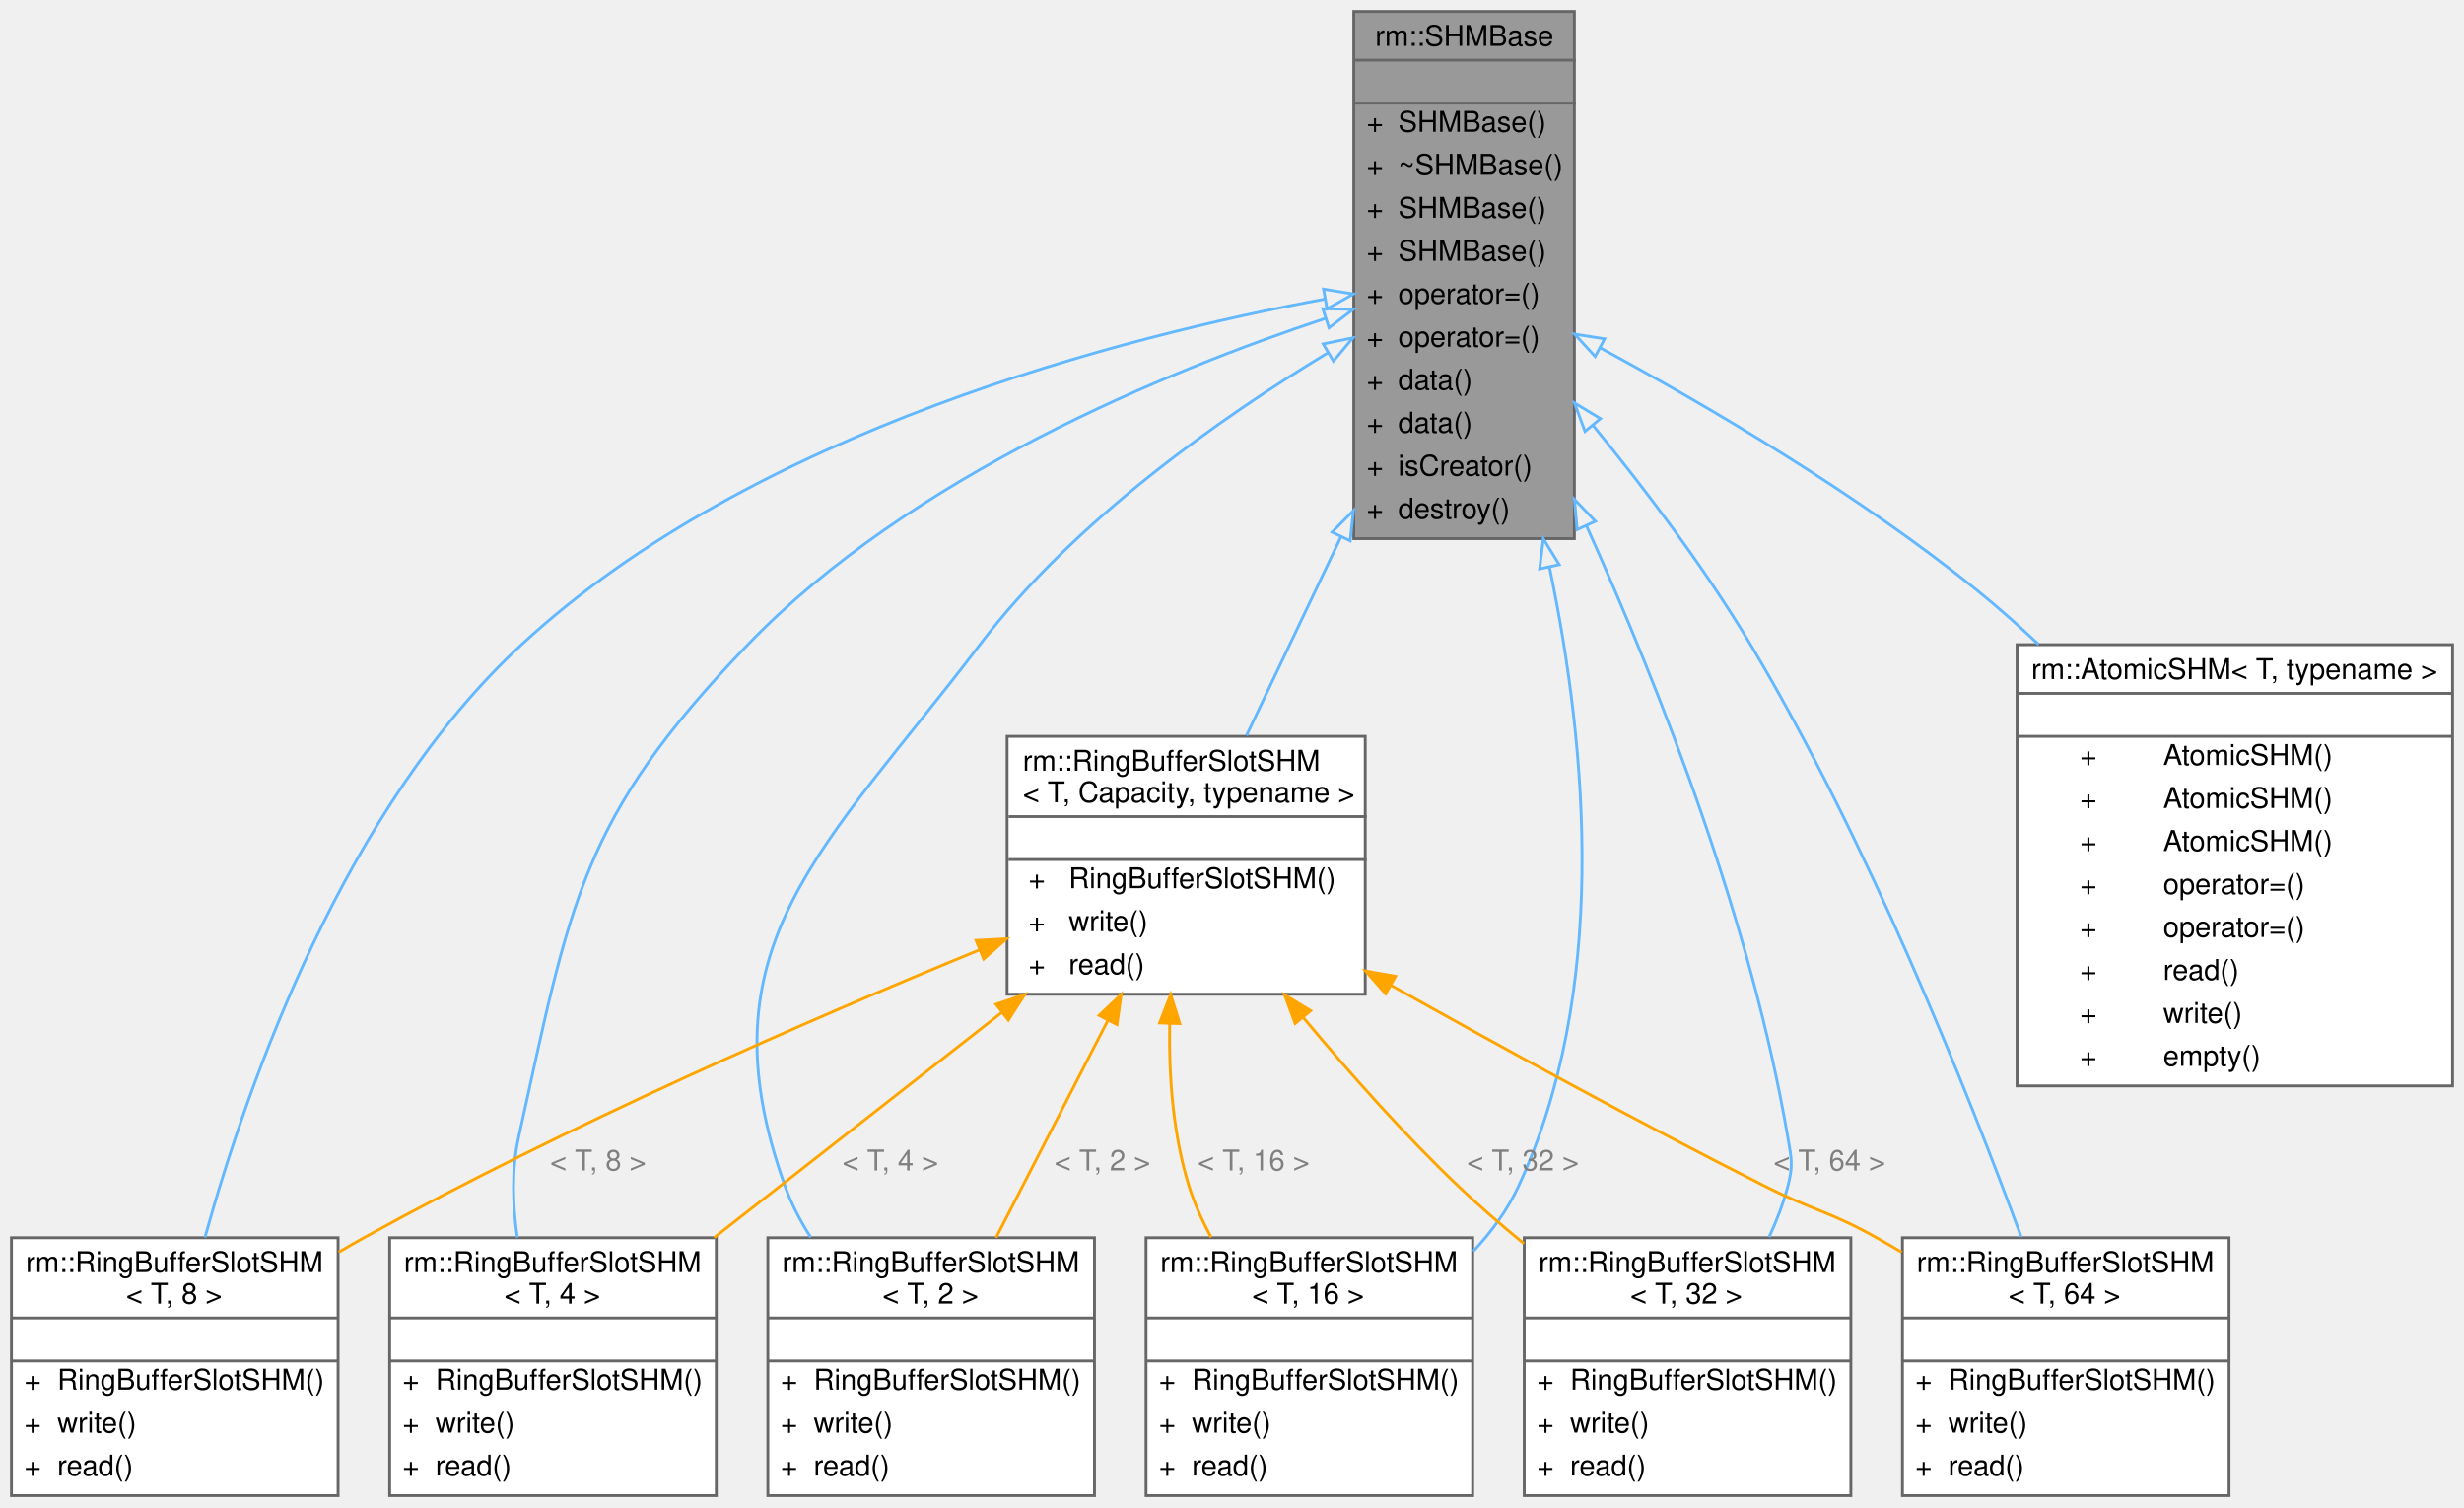
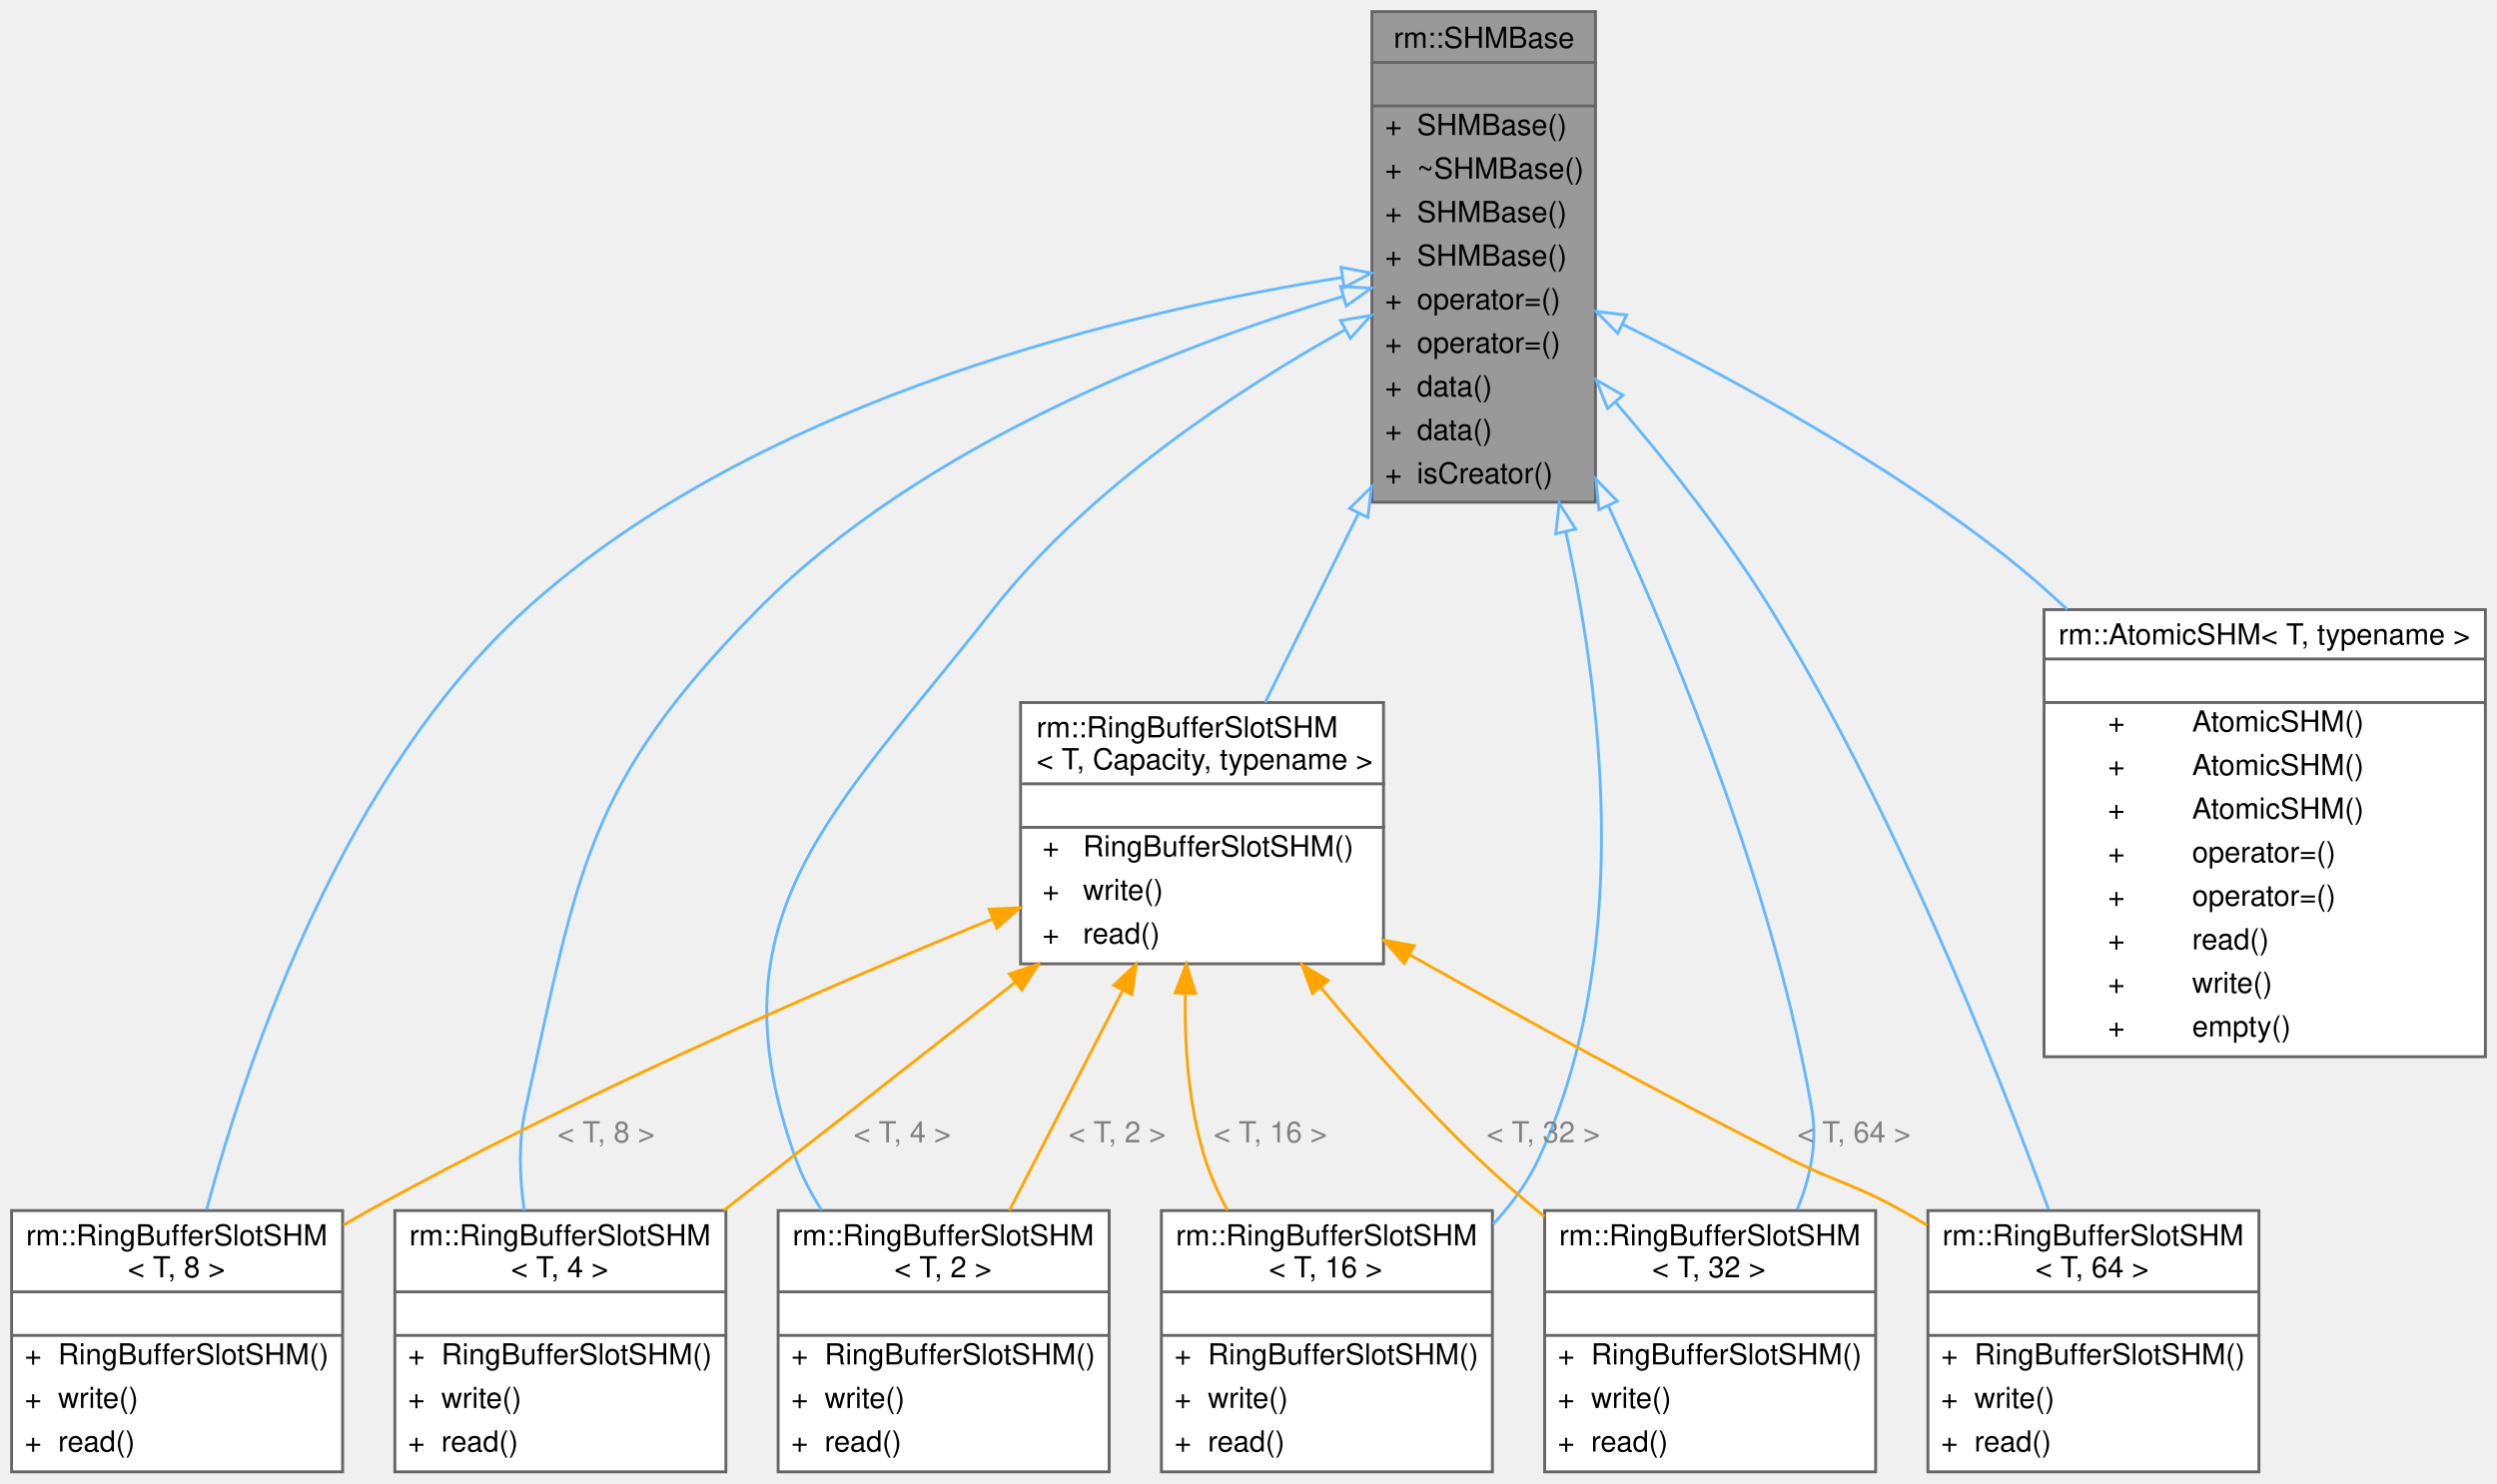
- <svg xmlns="http://www.w3.org/2000/svg" xmlns:xlink="http://www.w3.org/1999/xlink" width="860pt" height="526pt" viewBox="0.00 0.00 860.00 526.00">
-   <g id="graph0" class="graph" transform="scale(1 1) rotate(0) translate(4 522)">
+ <svg xmlns="http://www.w3.org/2000/svg" xmlns:xlink="http://www.w3.org/1999/xlink" width="860pt" height="511pt" viewBox="0.00 0.00 860.00 511.00">
+   <g id="graph0" class="graph" transform="scale(1 1) rotate(0) translate(4 507)">
    <g id="Node000001" class="node">
      <g id="a_Node000001">
        <a xlink:title="共享内存对象基类">
-           <polygon fill="#999999" stroke="transparent" points="545.5,-518 468.5,-518 468.5,-334 545.5,-334 545.5,-518" />
-           <text text-anchor="start" x="476" y="-506" font-family="Helvetica,sans-Serif" font-size="10.00">rm::SHMBase</text>
-           <text text-anchor="start" x="505.5" y="-491" font-family="Helvetica,sans-Serif" font-size="10.00"> </text>
-           <text text-anchor="start" x="473" y="-476" font-family="Helvetica,sans-Serif" font-size="10.00">+</text>
-           <text text-anchor="start" x="484" y="-476" font-family="Helvetica,sans-Serif" font-size="10.00">SHMBase()</text>
-           <text text-anchor="start" x="473" y="-461" font-family="Helvetica,sans-Serif" font-size="10.00">+</text>
-           <text text-anchor="start" x="484" y="-461" font-family="Helvetica,sans-Serif" font-size="10.00">~SHMBase()</text>
-           <text text-anchor="start" x="473" y="-446" font-family="Helvetica,sans-Serif" font-size="10.00">+</text>
-           <text text-anchor="start" x="484" y="-446" font-family="Helvetica,sans-Serif" font-size="10.00">SHMBase()</text>
-           <text text-anchor="start" x="473" y="-431" font-family="Helvetica,sans-Serif" font-size="10.00">+</text>
-           <text text-anchor="start" x="484" y="-431" font-family="Helvetica,sans-Serif" font-size="10.00">SHMBase()</text>
-           <text text-anchor="start" x="473" y="-416" font-family="Helvetica,sans-Serif" font-size="10.00">+</text>
-           <text text-anchor="start" x="484" y="-416" font-family="Helvetica,sans-Serif" font-size="10.00">operator=()</text>
-           <text text-anchor="start" x="473" y="-401" font-family="Helvetica,sans-Serif" font-size="10.00">+</text>
-           <text text-anchor="start" x="484" y="-401" font-family="Helvetica,sans-Serif" font-size="10.00">operator=()</text>
-           <text text-anchor="start" x="473" y="-386" font-family="Helvetica,sans-Serif" font-size="10.00">+</text>
-           <text text-anchor="start" x="484" y="-386" font-family="Helvetica,sans-Serif" font-size="10.00">data()</text>
-           <text text-anchor="start" x="473" y="-371" font-family="Helvetica,sans-Serif" font-size="10.00">+</text>
-           <text text-anchor="start" x="484" y="-371" font-family="Helvetica,sans-Serif" font-size="10.00">data()</text>
-           <text text-anchor="start" x="473" y="-356" font-family="Helvetica,sans-Serif" font-size="10.00">+</text>
-           <text text-anchor="start" x="484" y="-356" font-family="Helvetica,sans-Serif" font-size="10.00">isCreator()</text>
-           <text text-anchor="start" x="473" y="-341" font-family="Helvetica,sans-Serif" font-size="10.00">+</text>
-           <text text-anchor="start" x="484" y="-341" font-family="Helvetica,sans-Serif" font-size="10.00">destroy()</text>
-           <polygon fill="#666666" stroke="#666666" points="469,-501 469,-501 546,-501 546,-501 469,-501" />
-           <polygon fill="#666666" stroke="#666666" points="469,-486 469,-486 546,-486 546,-486 469,-486" />
-           <polygon fill="none" stroke="#666666" points="468.5,-334 468.5,-518 545.5,-518 545.5,-334 468.5,-334" />
+           <polygon fill="#999999" stroke="transparent" points="545.5,-503 468.5,-503 468.5,-334 545.5,-334 545.5,-503" />
+           <text text-anchor="start" x="476" y="-490.5" font-family="Helvetica,sans-Serif" font-size="10.00">rm::SHMBase</text>
+           <text text-anchor="start" x="505.5" y="-475.5" font-family="Helvetica,sans-Serif" font-size="10.00"> </text>
+           <text text-anchor="start" x="473" y="-460.5" font-family="Helvetica,sans-Serif" font-size="10.00">+</text>
+           <text text-anchor="start" x="484" y="-460.5" font-family="Helvetica,sans-Serif" font-size="10.00">SHMBase()</text>
+           <text text-anchor="start" x="473" y="-445.5" font-family="Helvetica,sans-Serif" font-size="10.00">+</text>
+           <text text-anchor="start" x="484" y="-445.5" font-family="Helvetica,sans-Serif" font-size="10.00">~SHMBase()</text>
+           <text text-anchor="start" x="473" y="-430.5" font-family="Helvetica,sans-Serif" font-size="10.00">+</text>
+           <text text-anchor="start" x="484" y="-430.5" font-family="Helvetica,sans-Serif" font-size="10.00">SHMBase()</text>
+           <text text-anchor="start" x="473" y="-415.5" font-family="Helvetica,sans-Serif" font-size="10.00">+</text>
+           <text text-anchor="start" x="484" y="-415.5" font-family="Helvetica,sans-Serif" font-size="10.00">SHMBase()</text>
+           <text text-anchor="start" x="473" y="-400.5" font-family="Helvetica,sans-Serif" font-size="10.00">+</text>
+           <text text-anchor="start" x="484" y="-400.5" font-family="Helvetica,sans-Serif" font-size="10.00">operator=()</text>
+           <text text-anchor="start" x="473" y="-385.5" font-family="Helvetica,sans-Serif" font-size="10.00">+</text>
+           <text text-anchor="start" x="484" y="-385.5" font-family="Helvetica,sans-Serif" font-size="10.00">operator=()</text>
+           <text text-anchor="start" x="473" y="-370.5" font-family="Helvetica,sans-Serif" font-size="10.00">+</text>
+           <text text-anchor="start" x="484" y="-370.5" font-family="Helvetica,sans-Serif" font-size="10.00">data()</text>
+           <text text-anchor="start" x="473" y="-355.5" font-family="Helvetica,sans-Serif" font-size="10.00">+</text>
+           <text text-anchor="start" x="484" y="-355.5" font-family="Helvetica,sans-Serif" font-size="10.00">data()</text>
+           <text text-anchor="start" x="473" y="-340.5" font-family="Helvetica,sans-Serif" font-size="10.00">+</text>
+           <text text-anchor="start" x="484" y="-340.5" font-family="Helvetica,sans-Serif" font-size="10.00">isCreator()</text>
+           <polygon fill="#666666" stroke="#666666" points="469,-485.5 469,-485.5 546,-485.5 546,-485.5 469,-485.5" />
+           <polygon fill="#666666" stroke="#666666" points="469,-470.5 469,-470.5 546,-470.5 546,-470.5 469,-470.5" />
+           <polygon fill="none" stroke="#666666" points="468.5,-334 468.5,-503 545.5,-503 545.5,-334 468.5,-334" />
        </a>
      </g>
    </g>
    <g id="Node000002" class="node">
      <g id="a_Node000002">
        <a xlink:href="../../d0/df0/classrm_1_1RingBufferSlotSHM.html" target="_top" xlink:title=" ">
          <polygon fill="white" stroke="transparent" points="378,-90 264,-90 264,0 378,0 378,-90" />
          <text text-anchor="start" x="269" y="-78" font-family="Helvetica,sans-Serif" font-size="10.00">rm::RingBufferSlotSHM</text>
          <text text-anchor="start" x="304" y="-67" font-family="Helvetica,sans-Serif" font-size="10.00">&lt; T, 2 &gt;</text>
          <text text-anchor="start" x="319" y="-52" font-family="Helvetica,sans-Serif" font-size="10.00"> </text>
          <text text-anchor="start" x="268.5" y="-37" font-family="Helvetica,sans-Serif" font-size="10.00">+</text>
          <text text-anchor="start" x="280" y="-37" font-family="Helvetica,sans-Serif" font-size="10.00">RingBufferSlotSHM()</text>
          <text text-anchor="start" x="268.5" y="-22" font-family="Helvetica,sans-Serif" font-size="10.00">+</text>
          <text text-anchor="start" x="280" y="-22" font-family="Helvetica,sans-Serif" font-size="10.00">write()</text>
          <text text-anchor="start" x="268.5" y="-7" font-family="Helvetica,sans-Serif" font-size="10.00">+</text>
          <text text-anchor="start" x="280" y="-7" font-family="Helvetica,sans-Serif" font-size="10.00">read()</text>
          <polygon fill="#666666" stroke="#666666" points="264,-62 264,-62 378,-62 378,-62 264,-62" />
          <polygon fill="#666666" stroke="#666666" points="264,-47 264,-47 378,-47 378,-47 264,-47" />
          <polygon fill="none" stroke="#666666" points="264,0 264,-90 378,-90 378,0 264,0" />
        </a>
      </g>
    </g>
    <g id="edge1_Node000001_Node000002" class="edge">
      <g id="a_edge1_Node000001_Node000002">
        <a xlink:title=" ">
-           <path fill="none" stroke="#63b8ff" d="M459.48,-398.88C422.05,-376.22 370.87,-340.28 338,-297 284.01,-225.91 239.88,-192.04 270,-108 272.21,-101.83 275.33,-95.84 278.95,-90.17" />
-           <polygon fill="none" stroke="#63b8ff" points="457.82,-401.97 468.2,-404.08 461.4,-395.95 457.82,-401.97" />
+           <path fill="none" stroke="#63b8ff" d="M458.96,-393.27C421.55,-372.28 370.65,-338.73 338,-297 282.99,-226.69 239.88,-192.04 270,-108 272.21,-101.83 275.33,-95.84 278.95,-90.17" />
+           <polygon fill="none" stroke="#63b8ff" points="457.71,-396.58 468.16,-398.34 461.09,-390.45 457.71,-396.58" />
        </a>
      </g>
    </g>
    <g id="Node000003" class="node">
      <g id="a_Node000003">
        <a xlink:href="../../d0/df0/classrm_1_1RingBufferSlotSHM.html" target="_top" xlink:title=" ">
          <polygon fill="white" stroke="transparent" points="246,-90 132,-90 132,0 246,0 246,-90" />
          <text text-anchor="start" x="137" y="-78" font-family="Helvetica,sans-Serif" font-size="10.00">rm::RingBufferSlotSHM</text>
          <text text-anchor="start" x="172" y="-67" font-family="Helvetica,sans-Serif" font-size="10.00">&lt; T, 4 &gt;</text>
          <text text-anchor="start" x="187" y="-52" font-family="Helvetica,sans-Serif" font-size="10.00"> </text>
          <text text-anchor="start" x="136.5" y="-37" font-family="Helvetica,sans-Serif" font-size="10.00">+</text>
          <text text-anchor="start" x="148" y="-37" font-family="Helvetica,sans-Serif" font-size="10.00">RingBufferSlotSHM()</text>
          <text text-anchor="start" x="136.5" y="-22" font-family="Helvetica,sans-Serif" font-size="10.00">+</text>
          <text text-anchor="start" x="148" y="-22" font-family="Helvetica,sans-Serif" font-size="10.00">write()</text>
          <text text-anchor="start" x="136.5" y="-7" font-family="Helvetica,sans-Serif" font-size="10.00">+</text>
          <text text-anchor="start" x="148" y="-7" font-family="Helvetica,sans-Serif" font-size="10.00">read()</text>
          <polygon fill="#666666" stroke="#666666" points="132,-62 132,-62 246,-62 246,-62 132,-62" />
          <polygon fill="#666666" stroke="#666666" points="132,-47 132,-47 246,-47 246,-47 132,-47" />
          <polygon fill="none" stroke="#666666" points="132,0 132,-90 246,-90 246,0 132,0" />
        </a>
      </g>
    </g>
    <g id="edge2_Node000001_Node000003" class="edge">
      <g id="a_edge2_Node000001_Node000003">
        <a xlink:title=" ">
-           <path fill="none" stroke="#63b8ff" d="M458.75,-410.92C403.64,-392.66 313.79,-355.98 257,-297 198.52,-236.27 195.21,-207.32 177,-125 174.51,-113.76 174.9,-101.5 176.56,-90.07" />
-           <polygon fill="none" stroke="#63b8ff" points="457.69,-414.25 468.28,-414.01 459.85,-407.59 457.69,-414.25" />
+           <path fill="none" stroke="#63b8ff" d="M458.41,-404.88C403.28,-388.34 313.7,-354.48 257,-297 197.8,-236.98 195.21,-207.32 177,-125 174.51,-113.76 174.9,-101.5 176.56,-90.07" />
+           <polygon fill="none" stroke="#63b8ff" points="457.71,-408.32 468.29,-407.76 459.67,-401.6 457.71,-408.32" />
        </a>
      </g>
    </g>
    <g id="Node000004" class="node">
      <g id="a_Node000004">
        <a xlink:href="../../d0/df0/classrm_1_1RingBufferSlotSHM.html" target="_top" xlink:title=" ">
          <polygon fill="white" stroke="transparent" points="114,-90 0,-90 0,0 114,0 114,-90" />
          <text text-anchor="start" x="5" y="-78" font-family="Helvetica,sans-Serif" font-size="10.00">rm::RingBufferSlotSHM</text>
          <text text-anchor="start" x="40" y="-67" font-family="Helvetica,sans-Serif" font-size="10.00">&lt; T, 8 &gt;</text>
          <text text-anchor="start" x="55" y="-52" font-family="Helvetica,sans-Serif" font-size="10.00"> </text>
          <text text-anchor="start" x="4.5" y="-37" font-family="Helvetica,sans-Serif" font-size="10.00">+</text>
          <text text-anchor="start" x="16" y="-37" font-family="Helvetica,sans-Serif" font-size="10.00">RingBufferSlotSHM()</text>
          <text text-anchor="start" x="4.5" y="-22" font-family="Helvetica,sans-Serif" font-size="10.00">+</text>
          <text text-anchor="start" x="16" y="-22" font-family="Helvetica,sans-Serif" font-size="10.00">write()</text>
          <text text-anchor="start" x="4.5" y="-7" font-family="Helvetica,sans-Serif" font-size="10.00">+</text>
          <text text-anchor="start" x="16" y="-7" font-family="Helvetica,sans-Serif" font-size="10.00">read()</text>
          <polygon fill="#666666" stroke="#666666" points="0,-62 0,-62 114,-62 114,-62 0,-62" />
          <polygon fill="#666666" stroke="#666666" points="0,-47 0,-47 114,-47 114,-47 0,-47" />
          <polygon fill="none" stroke="#666666" points="0,0 0,-90 114,-90 114,0 0,0" />
        </a>
      </g>
    </g>
    <g id="edge3_Node000001_Node000004" class="edge">
      <g id="a_edge3_Node000001_Node000004">
        <a xlink:title=" ">
-           <path fill="none" stroke="#63b8ff" d="M458.53,-417.64C388.6,-404.72 258.95,-371.86 178,-297 116.56,-240.18 82.9,-145.53 67.53,-90.13" />
-           <polygon fill="none" stroke="#63b8ff" points="457.94,-421.09 468.4,-419.4 459.17,-414.2 457.94,-421.09" />
+           <path fill="none" stroke="#63b8ff" d="M458.39,-411.45C388.25,-400.37 258.22,-370.78 177,-297 115.15,-240.81 82.09,-145.94 67.16,-90.33" />
+           <polygon fill="none" stroke="#63b8ff" points="457.87,-414.91 468.29,-412.95 458.93,-407.99 457.87,-414.91" />
        </a>
      </g>
    </g>
    <g id="Node000005" class="node">
      <g id="a_Node000005">
        <a xlink:href="../../d0/df0/classrm_1_1RingBufferSlotSHM.html" target="_top" xlink:title=" ">
          <polygon fill="white" stroke="transparent" points="510,-90 396,-90 396,0 510,0 510,-90" />
          <text text-anchor="start" x="401" y="-78" font-family="Helvetica,sans-Serif" font-size="10.00">rm::RingBufferSlotSHM</text>
          <text text-anchor="start" x="433" y="-67" font-family="Helvetica,sans-Serif" font-size="10.00">&lt; T, 16 &gt;</text>
          <text text-anchor="start" x="451" y="-52" font-family="Helvetica,sans-Serif" font-size="10.00"> </text>
          <text text-anchor="start" x="400.5" y="-37" font-family="Helvetica,sans-Serif" font-size="10.00">+</text>
          <text text-anchor="start" x="412" y="-37" font-family="Helvetica,sans-Serif" font-size="10.00">RingBufferSlotSHM()</text>
          <text text-anchor="start" x="400.5" y="-22" font-family="Helvetica,sans-Serif" font-size="10.00">+</text>
          <text text-anchor="start" x="412" y="-22" font-family="Helvetica,sans-Serif" font-size="10.00">write()</text>
          <text text-anchor="start" x="400.5" y="-7" font-family="Helvetica,sans-Serif" font-size="10.00">+</text>
          <text text-anchor="start" x="412" y="-7" font-family="Helvetica,sans-Serif" font-size="10.00">read()</text>
          <polygon fill="#666666" stroke="#666666" points="396,-62 396,-62 510,-62 510,-62 396,-62" />
          <polygon fill="#666666" stroke="#666666" points="396,-47 396,-47 510,-47 510,-47 396,-47" />
          <polygon fill="none" stroke="#666666" points="396,0 396,-90 510,-90 510,0 396,0" />
        </a>
      </g>
    </g>
    <g id="edge4_Node000001_Node000005" class="edge">
      <g id="a_edge4_Node000001_Node000005">
        <a xlink:title=" ">
-           <path fill="none" stroke="#63b8ff" d="M536.79,-324.17C550.3,-259.5 557.16,-175.35 526,-108 522.16,-99.7 516.6,-92.1 510.24,-85.29" />
-           <polygon fill="none" stroke="#63b8ff" points="533.37,-323.46 534.66,-333.97 540.21,-324.94 533.37,-323.46" />
+           <path fill="none" stroke="#63b8ff" d="M535.31,-323.65C549.25,-259.94 557.17,-175.36 526,-108 522.16,-99.7 516.6,-92.1 510.24,-85.29" />
+           <polygon fill="none" stroke="#63b8ff" points="531.83,-323.16 533.03,-333.69 538.66,-324.71 531.83,-323.16" />
        </a>
      </g>
    </g>
    <g id="Node000006" class="node">
      <g id="a_Node000006">
        <a xlink:href="../../d0/df0/classrm_1_1RingBufferSlotSHM.html" target="_top" xlink:title=" ">
          <polygon fill="white" stroke="transparent" points="642,-90 528,-90 528,0 642,0 642,-90" />
          <text text-anchor="start" x="533" y="-78" font-family="Helvetica,sans-Serif" font-size="10.00">rm::RingBufferSlotSHM</text>
          <text text-anchor="start" x="565" y="-67" font-family="Helvetica,sans-Serif" font-size="10.00">&lt; T, 32 &gt;</text>
          <text text-anchor="start" x="583" y="-52" font-family="Helvetica,sans-Serif" font-size="10.00"> </text>
          <text text-anchor="start" x="532.5" y="-37" font-family="Helvetica,sans-Serif" font-size="10.00">+</text>
          <text text-anchor="start" x="544" y="-37" font-family="Helvetica,sans-Serif" font-size="10.00">RingBufferSlotSHM()</text>
          <text text-anchor="start" x="532.5" y="-22" font-family="Helvetica,sans-Serif" font-size="10.00">+</text>
          <text text-anchor="start" x="544" y="-22" font-family="Helvetica,sans-Serif" font-size="10.00">write()</text>
          <text text-anchor="start" x="532.5" y="-7" font-family="Helvetica,sans-Serif" font-size="10.00">+</text>
          <text text-anchor="start" x="544" y="-7" font-family="Helvetica,sans-Serif" font-size="10.00">read()</text>
          <polygon fill="#666666" stroke="#666666" points="528,-62 528,-62 642,-62 642,-62 528,-62" />
          <polygon fill="#666666" stroke="#666666" points="528,-47 528,-47 642,-47 642,-47 528,-47" />
          <polygon fill="none" stroke="#666666" points="528,0 528,-90 642,-90 642,0 528,0" />
        </a>
      </g>
    </g>
    <g id="edge5_Node000001_Node000006" class="edge">
      <g id="a_edge5_Node000001_Node000006">
        <a xlink:title=" ">
-           <path fill="none" stroke="#63b8ff" d="M549.71,-338.51C576.1,-279.87 607.27,-199.73 620,-125 621.27,-117.55 621.92,-115.31 620,-108 618.43,-102.02 616.14,-96.02 613.46,-90.22" />
-           <polygon fill="none" stroke="#63b8ff" points="546.47,-337.17 545.52,-347.73 552.84,-340.07 546.47,-337.17" />
+           <path fill="none" stroke="#63b8ff" d="M549.99,-332.63C576.3,-275.58 607.29,-197.77 620,-125 622.04,-113.33 619.49,-101.33 614.98,-90.33" />
+           <polygon fill="none" stroke="#63b8ff" points="546.69,-331.42 545.64,-341.97 553.03,-334.38 546.69,-331.42" />
        </a>
      </g>
    </g>
    <g id="Node000007" class="node">
      <g id="a_Node000007">
        <a xlink:href="../../d0/df0/classrm_1_1RingBufferSlotSHM.html" target="_top" xlink:title=" ">
          <polygon fill="white" stroke="transparent" points="774,-90 660,-90 660,0 774,0 774,-90" />
          <text text-anchor="start" x="665" y="-78" font-family="Helvetica,sans-Serif" font-size="10.00">rm::RingBufferSlotSHM</text>
          <text text-anchor="start" x="697" y="-67" font-family="Helvetica,sans-Serif" font-size="10.00">&lt; T, 64 &gt;</text>
          <text text-anchor="start" x="715" y="-52" font-family="Helvetica,sans-Serif" font-size="10.00"> </text>
          <text text-anchor="start" x="664.5" y="-37" font-family="Helvetica,sans-Serif" font-size="10.00">+</text>
          <text text-anchor="start" x="676" y="-37" font-family="Helvetica,sans-Serif" font-size="10.00">RingBufferSlotSHM()</text>
          <text text-anchor="start" x="664.5" y="-22" font-family="Helvetica,sans-Serif" font-size="10.00">+</text>
          <text text-anchor="start" x="676" y="-22" font-family="Helvetica,sans-Serif" font-size="10.00">write()</text>
          <text text-anchor="start" x="664.5" y="-7" font-family="Helvetica,sans-Serif" font-size="10.00">+</text>
          <text text-anchor="start" x="676" y="-7" font-family="Helvetica,sans-Serif" font-size="10.00">read()</text>
          <polygon fill="#666666" stroke="#666666" points="660,-62 660,-62 774,-62 774,-62 660,-62" />
          <polygon fill="#666666" stroke="#666666" points="660,-47 660,-47 774,-47 774,-47 660,-47" />
          <polygon fill="none" stroke="#666666" points="660,0 660,-90 774,-90 774,0 660,0" />
        </a>
      </g>
    </g>
    <g id="edge6_Node000001_Node000007" class="edge">
      <g id="a_edge6_Node000001_Node000007">
        <a xlink:title=" ">
-           <path fill="none" stroke="#63b8ff" d="M551.95,-373.6C570.39,-351.03 591.1,-323.64 607,-297 647.97,-228.37 682.54,-141.72 701.46,-90.26" />
-           <polygon fill="none" stroke="#63b8ff" points="549.2,-371.43 545.53,-381.37 554.6,-375.89 549.2,-371.43" />
+           <path fill="none" stroke="#63b8ff" d="M552.54,-368.31C570.58,-347.32 590.64,-321.94 606,-297 647.98,-228.84 682.67,-142.05 701.55,-90.43" />
+           <polygon fill="none" stroke="#63b8ff" points="549.66,-366.29 545.74,-376.13 554.94,-370.88 549.66,-366.29" />
        </a>
      </g>
    </g>
    <g id="Node000008" class="node">
      <g id="a_Node000008">
        <a xlink:href="../../da/dd5/classrm_1_1AtomicSHM.html" target="_top" xlink:title="MPMC 原子共享内存对象">
          <polygon fill="white" stroke="transparent" points="852,-297 700,-297 700,-143 852,-143 852,-297" />
          <text text-anchor="start" x="705" y="-285" font-family="Helvetica,sans-Serif" font-size="10.00">rm::AtomicSHM&lt; T, typename &gt;</text>
          <text text-anchor="start" x="774" y="-270" font-family="Helvetica,sans-Serif" font-size="10.00"> </text>
          <text text-anchor="start" x="722" y="-255" font-family="Helvetica,sans-Serif" font-size="10.00">+</text>
          <text text-anchor="start" x="751" y="-255" font-family="Helvetica,sans-Serif" font-size="10.00">AtomicSHM()</text>
          <text text-anchor="start" x="722" y="-240" font-family="Helvetica,sans-Serif" font-size="10.00">+</text>
          <text text-anchor="start" x="751" y="-240" font-family="Helvetica,sans-Serif" font-size="10.00">AtomicSHM()</text>
          <text text-anchor="start" x="722" y="-225" font-family="Helvetica,sans-Serif" font-size="10.00">+</text>
          <text text-anchor="start" x="751" y="-225" font-family="Helvetica,sans-Serif" font-size="10.00">AtomicSHM()</text>
          <text text-anchor="start" x="722" y="-210" font-family="Helvetica,sans-Serif" font-size="10.00">+</text>
          <text text-anchor="start" x="751" y="-210" font-family="Helvetica,sans-Serif" font-size="10.00">operator=()</text>
          <text text-anchor="start" x="722" y="-195" font-family="Helvetica,sans-Serif" font-size="10.00">+</text>
          <text text-anchor="start" x="751" y="-195" font-family="Helvetica,sans-Serif" font-size="10.00">operator=()</text>
          <text text-anchor="start" x="722" y="-180" font-family="Helvetica,sans-Serif" font-size="10.00">+</text>
          <text text-anchor="start" x="751" y="-180" font-family="Helvetica,sans-Serif" font-size="10.00">read()</text>
          <text text-anchor="start" x="722" y="-165" font-family="Helvetica,sans-Serif" font-size="10.00">+</text>
          <text text-anchor="start" x="751" y="-165" font-family="Helvetica,sans-Serif" font-size="10.00">write()</text>
          <text text-anchor="start" x="722" y="-150" font-family="Helvetica,sans-Serif" font-size="10.00">+</text>
          <text text-anchor="start" x="751" y="-150" font-family="Helvetica,sans-Serif" font-size="10.00">empty()</text>
          <polygon fill="#666666" stroke="#666666" points="700,-280 700,-280 852,-280 852,-280 700,-280" />
          <polygon fill="#666666" stroke="#666666" points="700,-265 700,-265 852,-265 852,-265 700,-265" />
          <polygon fill="none" stroke="#666666" points="700,-143 700,-297 852,-297 852,-143 700,-143" />
        </a>
      </g>
    </g>
    <g id="edge7_Node000001_Node000008" class="edge">
      <g id="a_edge7_Node000001_Node000008">
        <a xlink:title=" ">
-           <path fill="none" stroke="#63b8ff" d="M554.77,-400.46C592.19,-380.2 644.65,-349.42 686,-316 693.24,-310.15 700.48,-303.73 707.52,-297.08" />
-           <polygon fill="none" stroke="#63b8ff" points="552.75,-397.57 545.6,-405.38 556.06,-403.74 552.75,-397.57" />
+           <path fill="none" stroke="#63b8ff" d="M554.91,-395.24C592.4,-376.69 644.89,-348.17 686,-316 693.42,-310.19 700.81,-303.76 707.97,-297.08" />
+           <polygon fill="none" stroke="#63b8ff" points="553.16,-392.19 545.71,-399.73 556.23,-398.48 553.16,-392.19" />
        </a>
      </g>
    </g>
    <g id="Node000009" class="node">
      <g id="a_Node000009">
        <a xlink:href="../../d0/df0/classrm_1_1RingBufferSlotSHM.html" target="_top" xlink:title="基于共享内存的无锁 MPMC（多生产者多消费者）环形缓冲区">
          <polygon fill="white" stroke="transparent" points="472.5,-265 347.5,-265 347.5,-175 472.5,-175 472.5,-265" />
          <text text-anchor="start" x="353" y="-253" font-family="Helvetica,sans-Serif" font-size="10.00">rm::RingBufferSlotSHM</text>
          <text text-anchor="start" x="353" y="-242" font-family="Helvetica,sans-Serif" font-size="10.00">&lt; T, Capacity, typename &gt;</text>
          <text text-anchor="start" x="408.5" y="-227" font-family="Helvetica,sans-Serif" font-size="10.00"> </text>
          <text text-anchor="start" x="355" y="-212" font-family="Helvetica,sans-Serif" font-size="10.00">+</text>
          <text text-anchor="start" x="369" y="-212" font-family="Helvetica,sans-Serif" font-size="10.00">RingBufferSlotSHM()</text>
          <text text-anchor="start" x="355" y="-197" font-family="Helvetica,sans-Serif" font-size="10.00">+</text>
          <text text-anchor="start" x="369" y="-197" font-family="Helvetica,sans-Serif" font-size="10.00">write()</text>
          <text text-anchor="start" x="355" y="-182" font-family="Helvetica,sans-Serif" font-size="10.00">+</text>
          <text text-anchor="start" x="369" y="-182" font-family="Helvetica,sans-Serif" font-size="10.00">read()</text>
          <polygon fill="#666666" stroke="#666666" points="348,-237 348,-237 473,-237 473,-237 348,-237" />
          <polygon fill="#666666" stroke="#666666" points="348,-222 348,-222 473,-222 473,-222 348,-222" />
          <polygon fill="none" stroke="#666666" points="347.5,-175 347.5,-265 472.5,-265 472.5,-175 347.5,-175" />
        </a>
      </g>
    </g>
    <g id="edge8_Node000001_Node000009" class="edge">
      <g id="a_edge8_Node000001_Node000009">
        <a xlink:title=" ">
-           <path fill="none" stroke="#63b8ff" d="M464.03,-334.62C452.59,-310.57 440.73,-285.64 431.05,-265.28" />
-           <polygon fill="none" stroke="#63b8ff" points="460.93,-336.26 468.38,-343.79 467.25,-333.25 460.93,-336.26" />
+           <path fill="none" stroke="#63b8ff" d="M463.82,-330.03C452.71,-307.53 441.23,-284.26 431.74,-265.03" />
+           <polygon fill="none" stroke="#63b8ff" points="460.82,-331.86 468.38,-339.27 467.1,-328.76 460.82,-331.86" />
        </a>
      </g>
    </g>
    <g id="edge9_Node000009_Node000002" class="edge">
      <g id="a_edge9_Node000009_Node000002">
        <a xlink:title=" ">
          <path fill="none" stroke="orange" d="M382.64,-165.81C370.14,-141.52 355.51,-113.09 343.65,-90.02" />
          <polygon fill="orange" stroke="orange" points="379.62,-167.61 387.31,-174.9 385.85,-164.4 379.62,-167.61" />
        </a>
      </g>
      <text text-anchor="start" x="364" y="-113.5" font-family="Helvetica,sans-Serif" font-size="10.00" fill="grey">&lt; T, 2 &gt;</text>
    </g>
    <g id="edge10_Node000009_Node000003" class="edge">
      <g id="a_edge10_Node000009_Node000003">
        <a xlink:title=" ">
          <path fill="none" stroke="orange" d="M345.72,-168.68C313.91,-143.78 275.87,-114 245.24,-90.02" />
          <polygon fill="orange" stroke="orange" points="343.63,-171.49 353.66,-174.9 347.94,-165.98 343.63,-171.49" />
        </a>
      </g>
      <text text-anchor="start" x="290" y="-113.5" font-family="Helvetica,sans-Serif" font-size="10.00" fill="grey">&lt; T, 4 &gt;</text>
    </g>
    <g id="edge11_Node000009_Node000004" class="edge">
      <g id="a_edge11_Node000009_Node000004">
        <a xlink:title=" ">
          <path fill="none" stroke="orange" d="M337.65,-190.39C278.63,-166.14 193.75,-129.13 123,-90 120.11,-88.4 117.18,-86.71 114.24,-84.97" />
          <polygon fill="orange" stroke="orange" points="336.68,-193.78 347.26,-194.32 339.33,-187.3 336.68,-193.78" />
        </a>
      </g>
      <text text-anchor="start" x="188" y="-113.5" font-family="Helvetica,sans-Serif" font-size="10.00" fill="grey">&lt; T, 8 &gt;</text>
    </g>
    <g id="edge12_Node000009_Node000005" class="edge">
      <g id="a_edge12_Node000009_Node000005">
        <a xlink:title=" ">
          <path fill="none" stroke="orange" d="M404.24,-164.62C403.93,-146.28 405.41,-125.92 411,-108 412.9,-101.92 415.61,-95.89 418.75,-90.13" />
          <polygon fill="orange" stroke="orange" points="400.75,-164.99 404.6,-174.87 407.75,-164.75 400.75,-164.99" />
        </a>
      </g>
      <text text-anchor="start" x="414" y="-113.5" font-family="Helvetica,sans-Serif" font-size="10.00" fill="grey">&lt; T, 16 &gt;</text>
    </g>
    <g id="edge13_Node000009_Node000006" class="edge">
      <g id="a_edge13_Node000009_Node000006">
        <a xlink:title=" ">
          <path fill="none" stroke="orange" d="M450.84,-166.91C466.91,-147.62 486.03,-126.07 505,-108 512.12,-101.21 519.96,-94.43 527.86,-87.97" />
          <polygon fill="orange" stroke="orange" points="448.05,-164.8 444.38,-174.74 453.45,-169.25 448.05,-164.8" />
        </a>
      </g>
      <text text-anchor="start" x="508" y="-113.5" font-family="Helvetica,sans-Serif" font-size="10.00" fill="grey">&lt; T, 32 &gt;</text>
    </g>
    <g id="edge14_Node000009_Node000007" class="edge">
      <g id="a_edge14_Node000009_Node000007">
        <a xlink:title=" ">
          <path fill="none" stroke="orange" d="M481.65,-178.03C519.98,-156.52 568.18,-130.12 612,-108 629.04,-99.4 634.34,-99.32 651,-90 653.88,-88.39 656.81,-86.69 659.74,-84.94" />
          <polygon fill="orange" stroke="orange" points="479.63,-175.15 472.63,-183.11 483.06,-181.25 479.63,-175.15" />
        </a>
      </g>
      <text text-anchor="start" x="615" y="-113.5" font-family="Helvetica,sans-Serif" font-size="10.00" fill="grey">&lt; T, 64 &gt;</text>
    </g>
  </g>
</svg>
